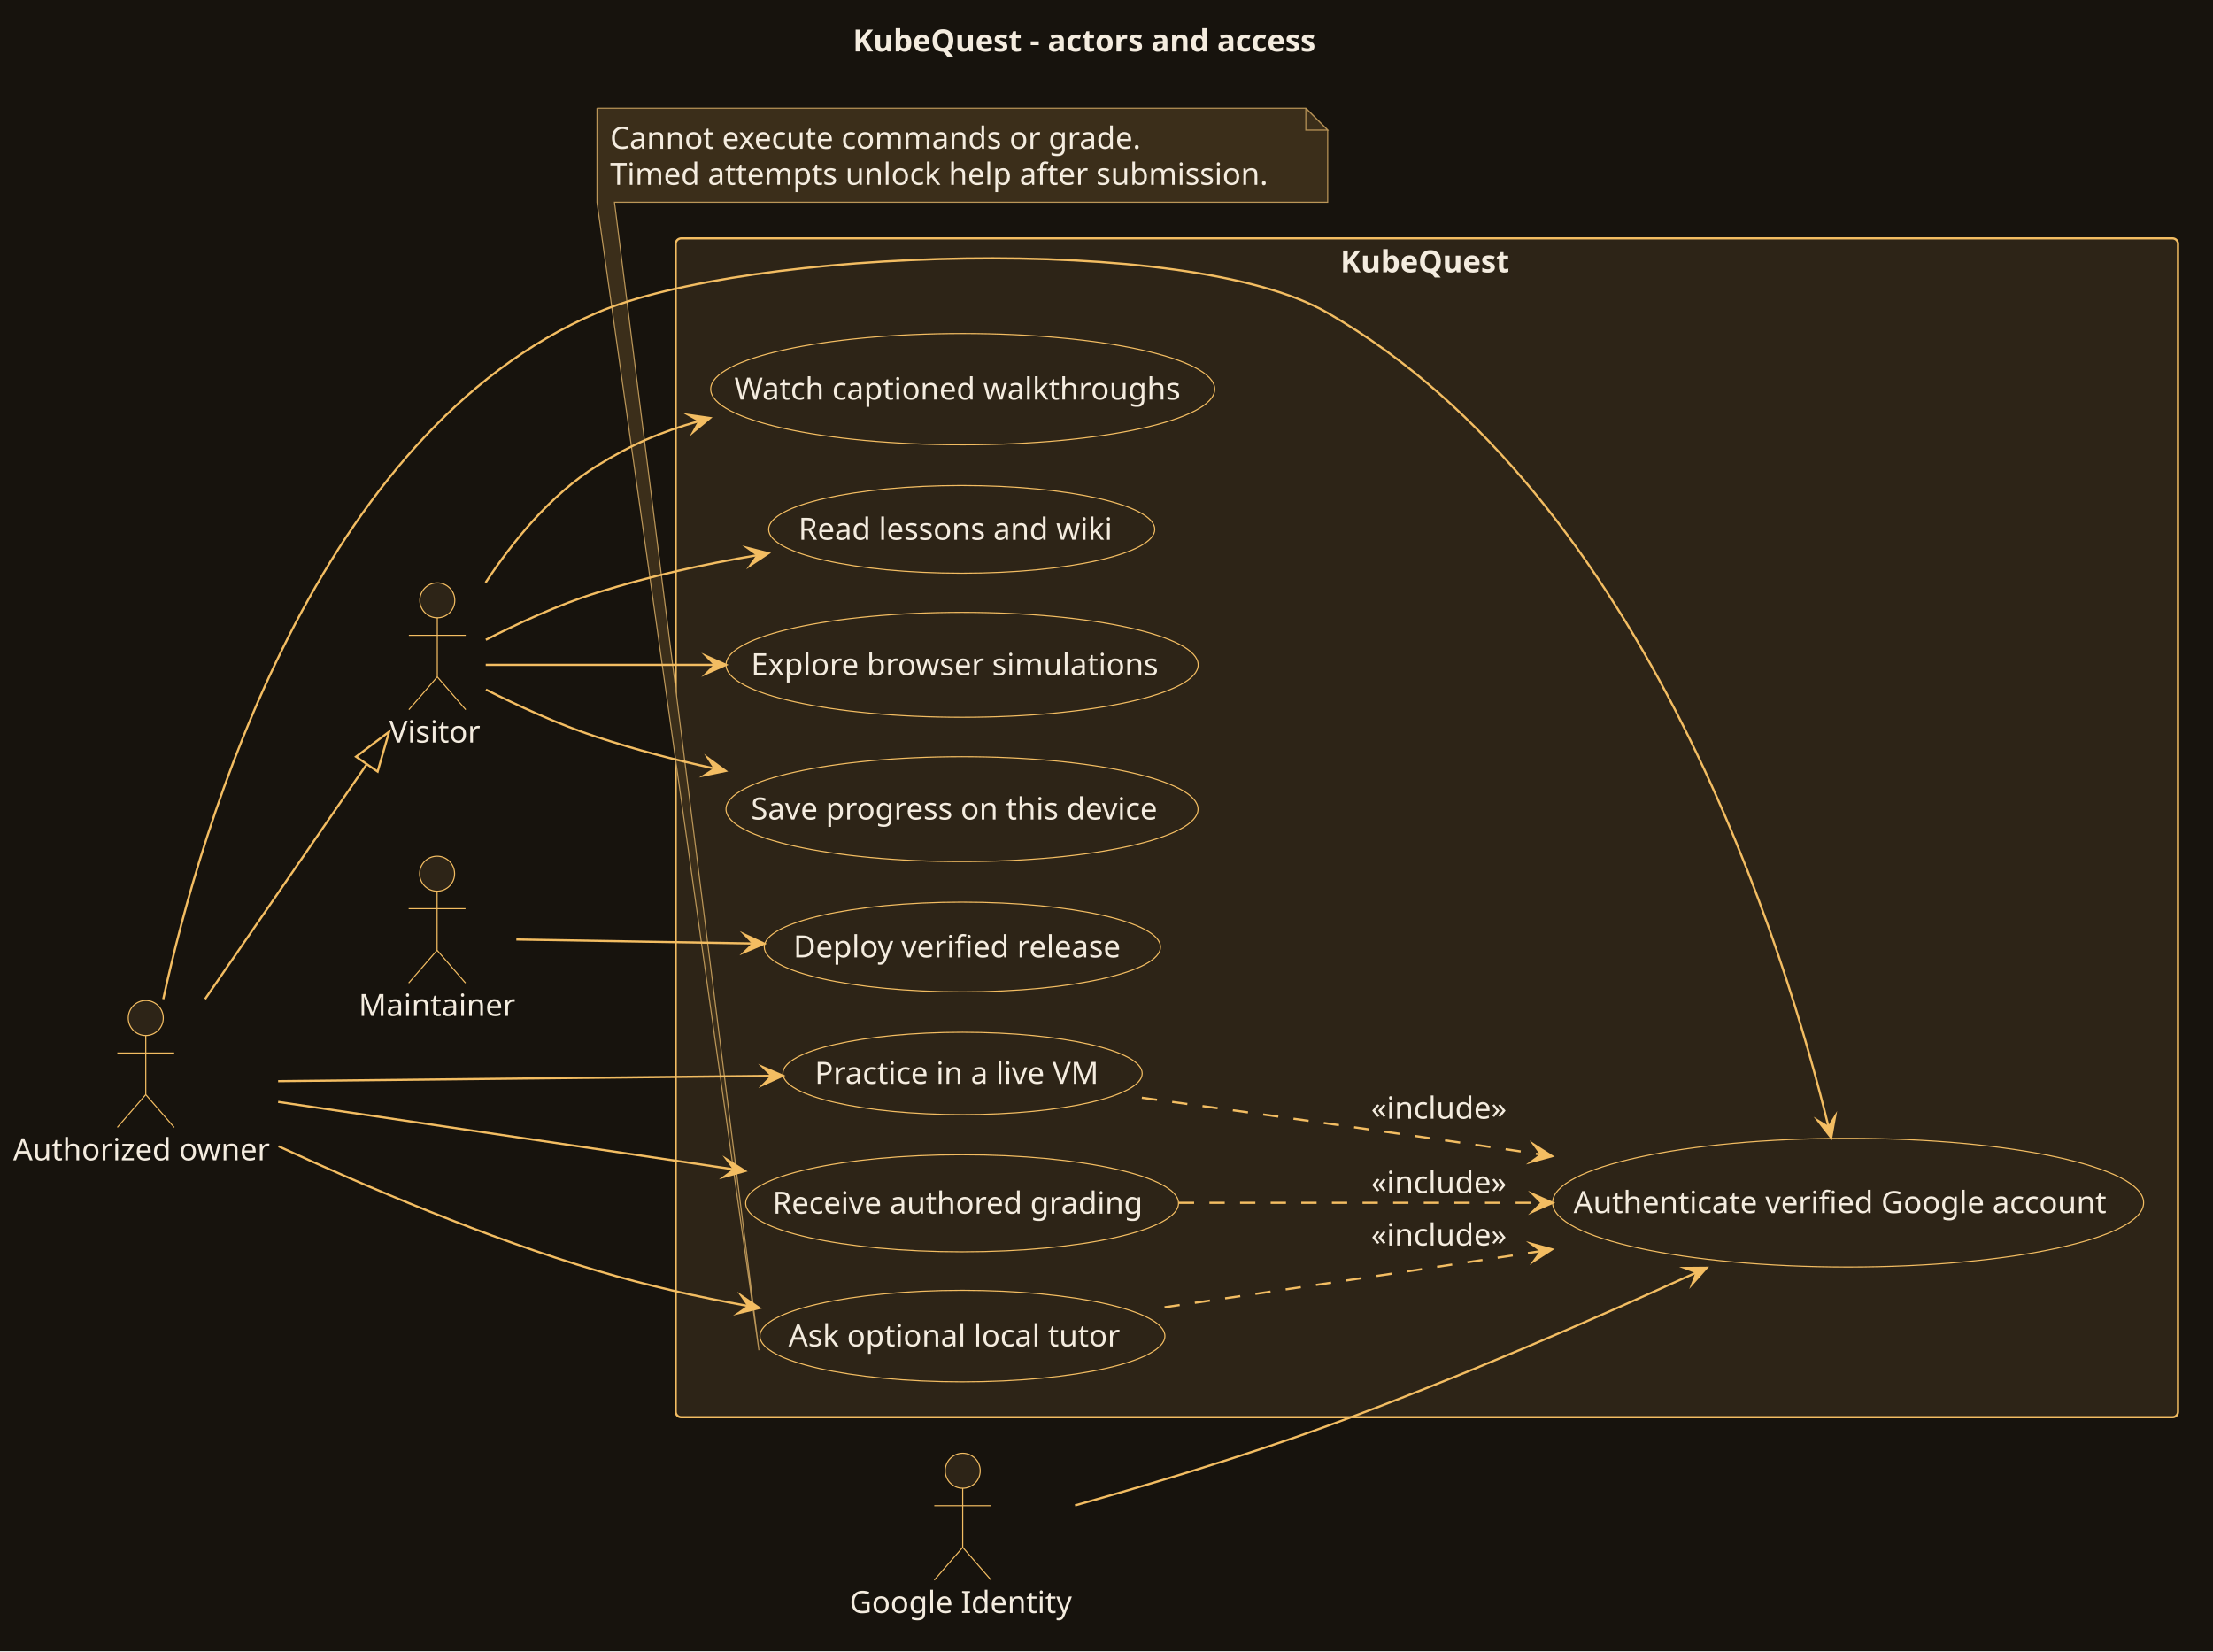
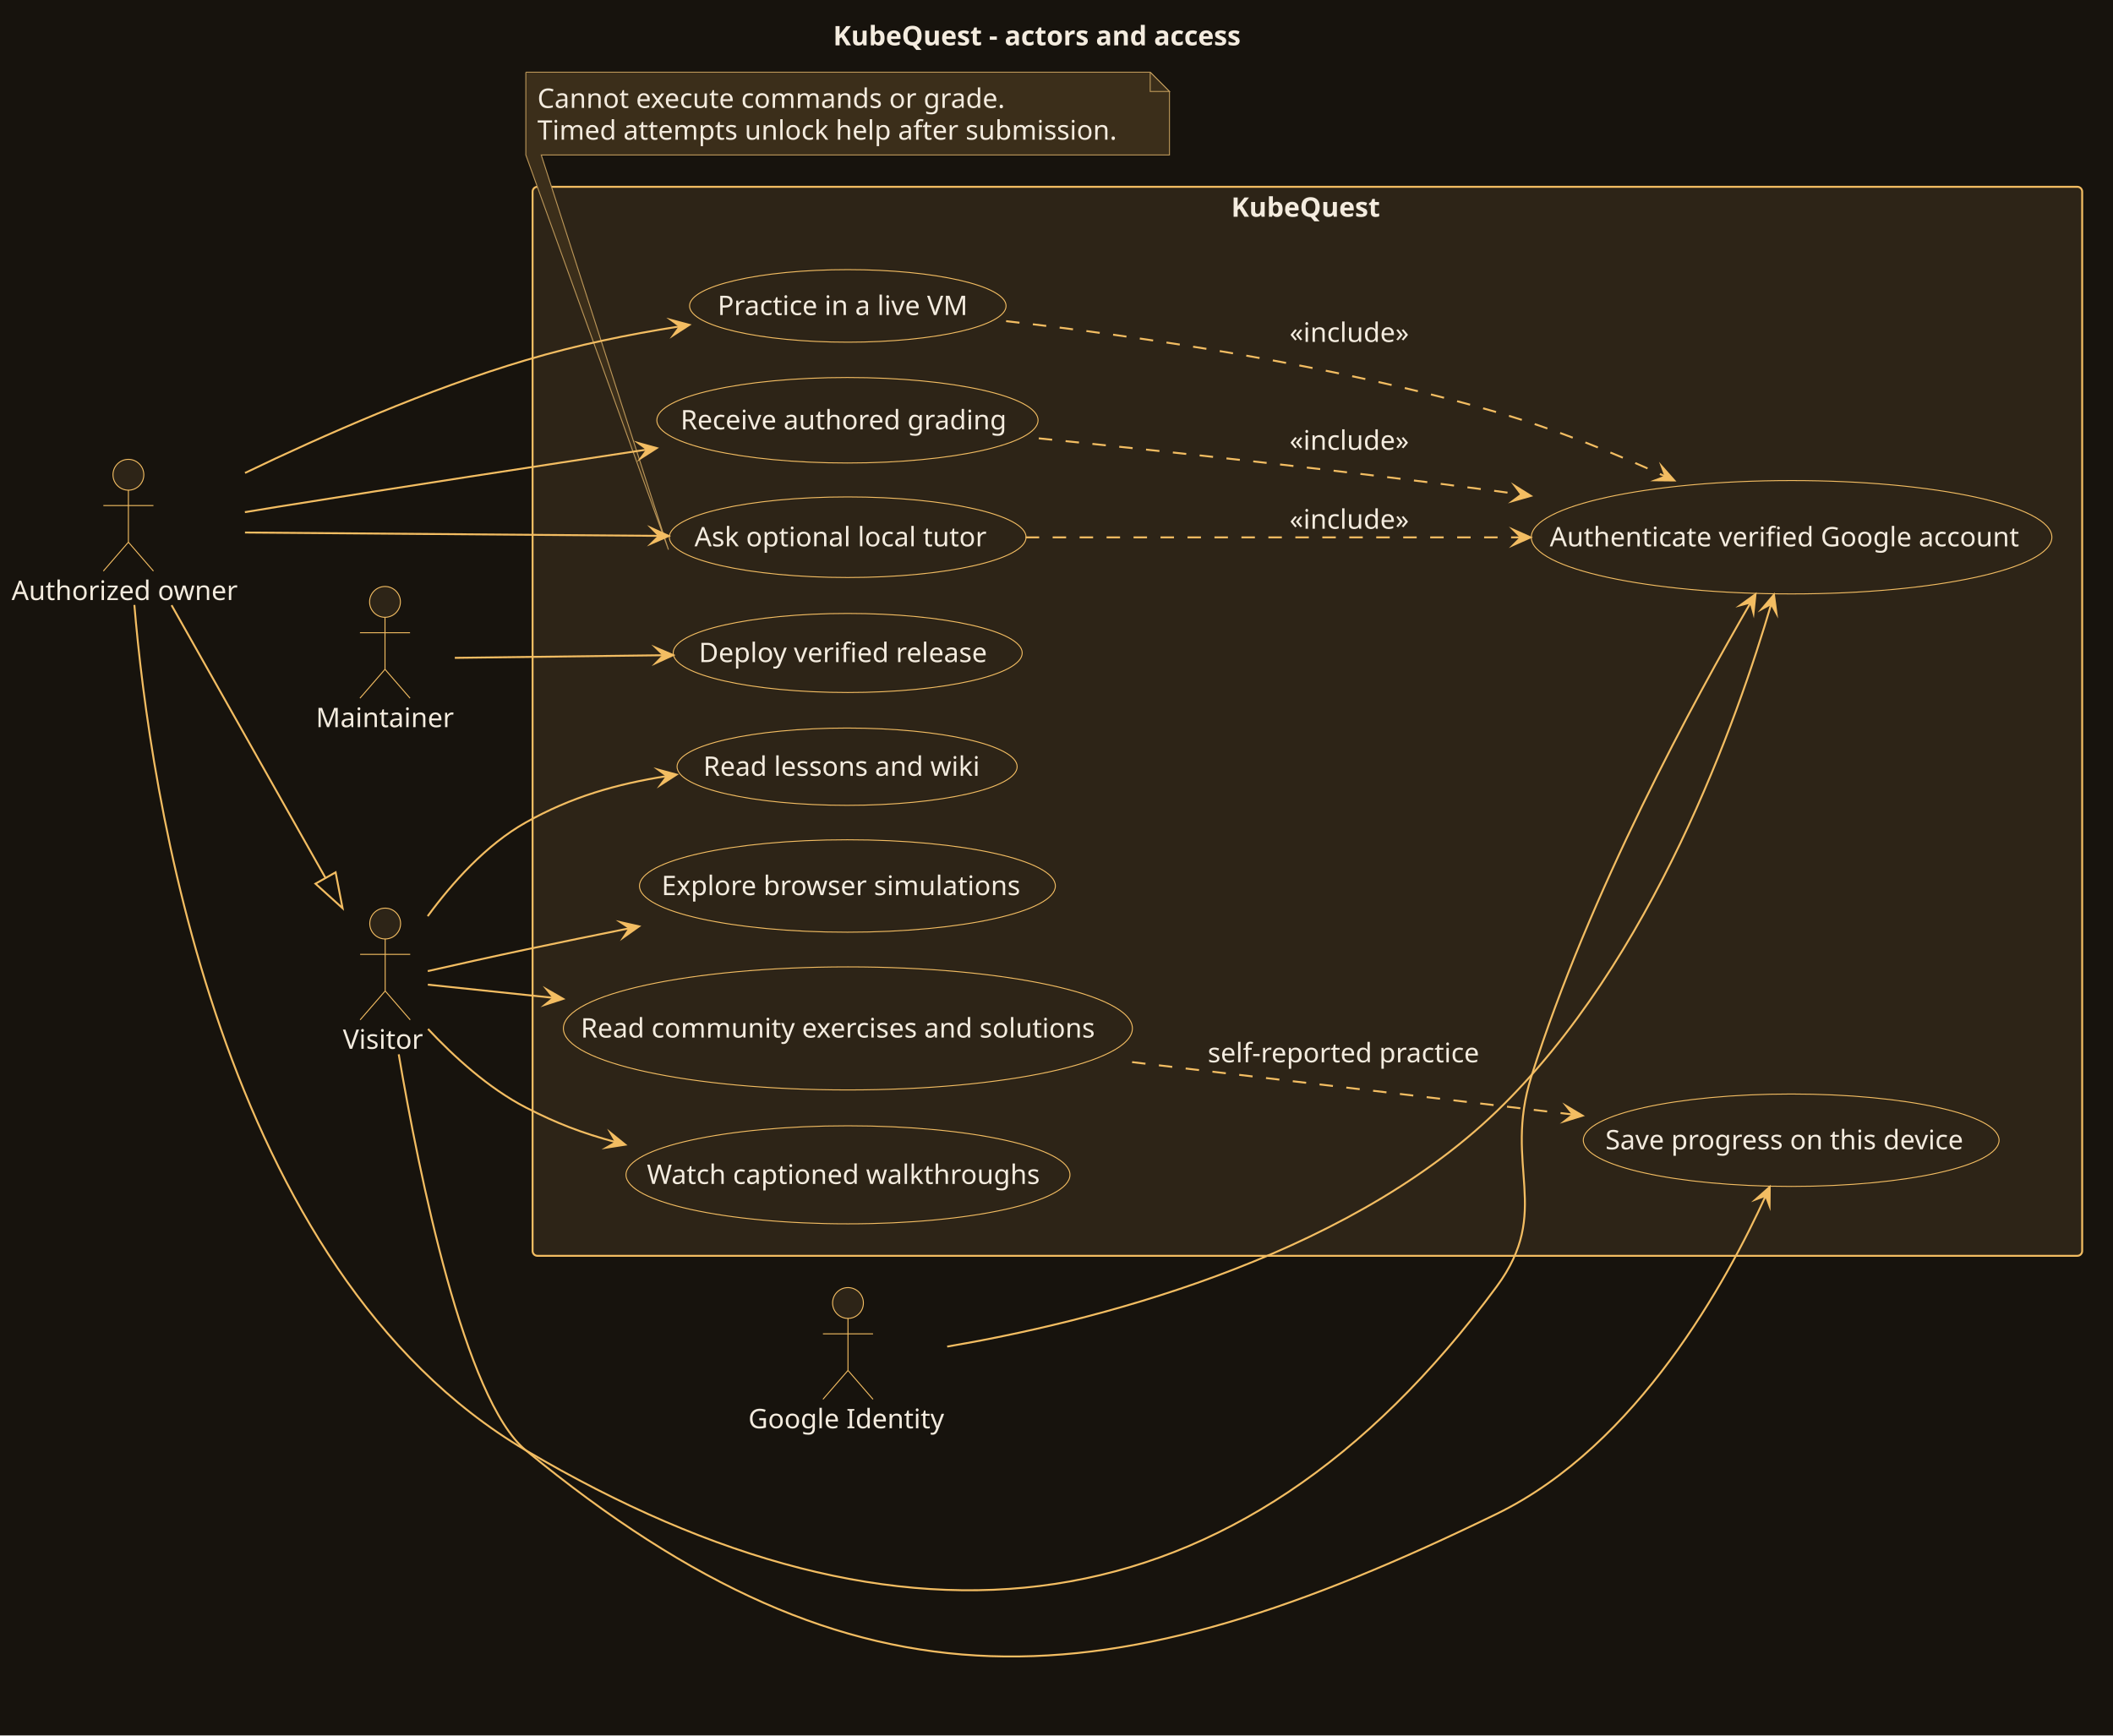
- <svg xmlns="http://www.w3.org/2000/svg" version="1.1" data-diagram-type="DESCRIPTION" style="width:1012px;height:755px;background:#17130D;" width="1012px" height="755px" viewBox="0 0 1012 755" zoomAndPan="magnify" preserveAspectRatio="none" contentStyleType="text/css">
+ <svg xmlns="http://www.w3.org/2000/svg" version="1.1" data-diagram-type="DESCRIPTION" style="width:1097px;height:901px;background:#17130D;" width="1097px" height="901px" viewBox="0 0 1097 901" zoomAndPan="magnify" preserveAspectRatio="none" contentStyleType="text/css">
  <defs />
  <g font-family="sans-serif" lengthAdjust="spacing">
-     <rect x="0" y="0" width="1012" height="755" fill="#17130D" style="stroke:none;" />
+     <rect x="0" y="0" width="1097" height="901" fill="#17130D" style="stroke:none;" />
    <g class="title" data-source-line="70">
-       <text x="390.011" y="23.535" fill="#F4ECDF" font-size="14" textLength="224.978" font-weight="700">KubeQuest - actors and access</text>
+       <text x="432.511" y="23.535" fill="#F4ECDF" font-size="14" textLength="224.978" font-weight="700">KubeQuest - actors and access</text>
    </g>
    <g class="cluster" data-qualified-name="KubeQuest" id="ent0006" data-source-line="77">
-       <rect x="309" y="108.988" width="687" height="539" fill="#2D2417" style="stroke:#F3BD62;stroke-width:1;" rx="2.5" ry="2.5" />
-       <text x="612.934" y="124.523" fill="#F4ECDF" font-size="14" textLength="79.133" font-weight="700">KubeQuest</text>
+       <rect x="276.5" y="96.988" width="804.5" height="555" fill="#2D2417" style="stroke:#F3BD62;stroke-width:1;" rx="2.5" ry="2.5" />
+       <text x="639.184" y="112.523" fill="#F4ECDF" font-size="14" textLength="79.133" font-weight="700">KubeQuest</text>
    </g>
    <g class="entity" data-qualified-name="Visitor" id="ent0001" data-source-line="72">
-       <ellipse cx="199.974" cy="274.488" rx="8" ry="8" fill="#2D2417" style="stroke:#F3BD62;stroke-width:0.5;" />
-       <path d="M199.974,282.488 L199.974,309.488 M186.974,290.488 L212.974,290.488 M199.974,309.488 L186.974,324.488 M199.974,309.488 L212.974,324.488" style="stroke:#F3BD62;stroke-width:0.5;" fill="none" />
-       <text x="178" y="339.523" fill="#F4ECDF" font-size="14" textLength="43.948">Visitor</text>
+       <ellipse cx="199.974" cy="479.488" rx="8" ry="8" fill="#2D2417" style="stroke:#F3BD62;stroke-width:0.5;" />
+       <path d="M199.974,487.488 L199.974,514.488 M186.974,495.488 L212.974,495.488 M199.974,514.488 L186.974,529.488 M199.974,514.488 L212.974,529.488" style="stroke:#F3BD62;stroke-width:0.5;" fill="none" />
+       <text x="178" y="544.523" fill="#F4ECDF" font-size="14" textLength="43.948">Visitor</text>
    </g>
    <g class="entity" data-qualified-name="Owner" id="ent0002" data-source-line="73">
-       <ellipse cx="66.659" cy="465.488" rx="8" ry="8" fill="#2D2417" style="stroke:#F3BD62;stroke-width:0.5;" />
-       <path d="M66.659,473.488 L66.659,500.488 M53.659,481.488 L79.659,481.488 M66.659,500.488 L53.659,515.488 M66.659,500.488 L79.659,515.488" style="stroke:#F3BD62;stroke-width:0.5;" fill="none" />
-       <text x="6" y="530.523" fill="#F4ECDF" font-size="14" textLength="121.317">Authorized owner</text>
+       <ellipse cx="66.659" cy="246.488" rx="8" ry="8" fill="#2D2417" style="stroke:#F3BD62;stroke-width:0.5;" />
+       <path d="M66.659,254.488 L66.659,281.488 M53.659,262.488 L79.659,262.488 M66.659,281.488 L53.659,296.488 M66.659,281.488 L79.659,296.488" style="stroke:#F3BD62;stroke-width:0.5;" fill="none" />
+       <text x="6" y="311.523" fill="#F4ECDF" font-size="14" textLength="121.317">Authorized owner</text>
    </g>
    <g class="entity" data-qualified-name="Maintainer" id="ent0003" data-source-line="74">
-       <ellipse cx="199.878" cy="399.488" rx="8" ry="8" fill="#2D2417" style="stroke:#F3BD62;stroke-width:0.5;" />
-       <path d="M199.878,407.488 L199.878,434.488 M186.878,415.488 L212.878,415.488 M199.878,434.488 L186.878,449.488 M199.878,434.488 L212.878,449.488" style="stroke:#F3BD62;stroke-width:0.5;" fill="none" />
-       <text x="164" y="464.523" fill="#F4ECDF" font-size="14" textLength="71.757">Maintainer</text>
+       <ellipse cx="199.878" cy="312.488" rx="8" ry="8" fill="#2D2417" style="stroke:#F3BD62;stroke-width:0.5;" />
+       <path d="M199.878,320.488 L199.878,347.488 M186.878,328.488 L212.878,328.488 M199.878,347.488 L186.878,362.488 M199.878,347.488 L212.878,362.488" style="stroke:#F3BD62;stroke-width:0.5;" fill="none" />
+       <text x="164" y="377.523" fill="#F4ECDF" font-size="14" textLength="71.757">Maintainer</text>
    </g>
    <g class="entity" data-qualified-name="Google" id="ent0004" data-source-line="75">
-       <ellipse cx="440.245" cy="672.488" rx="8" ry="8" fill="#2D2417" style="stroke:#F3BD62;stroke-width:0.5;" />
-       <path d="M440.245,680.488 L440.245,707.488 M427.245,688.488 L453.245,688.488 M440.245,707.488 L427.245,722.488 M440.245,707.488 L453.245,722.488" style="stroke:#F3BD62;stroke-width:0.5;" fill="none" />
-       <text x="388.5" y="737.523" fill="#F4ECDF" font-size="14" textLength="103.489">Google Identity</text>
+       <ellipse cx="440.245" cy="676.488" rx="8" ry="8" fill="#2D2417" style="stroke:#F3BD62;stroke-width:0.5;" />
+       <path d="M440.245,684.488 L440.245,711.488 M427.245,692.488 L453.245,692.488 M440.245,711.488 L427.245,726.488 M440.245,711.488 L453.245,726.488" style="stroke:#F3BD62;stroke-width:0.5;" fill="none" />
+       <text x="388.5" y="741.523" fill="#F4ECDF" font-size="14" textLength="103.489">Google Identity</text>
    </g>
-     <g class="entity" data-qualified-name="GMN29" id="ent0030" data-source-line="102">
-       <path d="M273,49.488 L273,92.465 A0,0 0 0 0 273,92.465 L273,92.465 L347.037,617.39 L281,92.465 L607.147,92.465 A0,0 0 0 0 607.147,92.465 L607.147,59.488 L597.147,49.488 L273,49.488 A0,0 0 0 0 273,49.488" style="stroke:#BB9658;stroke-width:0.5;" fill="#3B2E1A" />
-       <path d="M597.147,49.488 L597.147,59.488 L607.147,59.488 L597.147,49.488" style="stroke:#BB9658;stroke-width:0.5;" fill="#3B2E1A" />
-       <text x="279" y="68.023" fill="#F4ECDF" font-size="14" textLength="251.269">Cannot execute commands or grade.</text>
-       <text x="279" y="84.512" fill="#F4ECDF" font-size="14" textLength="313.147">Timed attempts unlock help after submission.</text>
+     <g class="entity" data-qualified-name="GMN32" id="ent0033" data-source-line="105">
+       <path d="M273,37.488 L273,80.465 A0,0 0 0 0 273,80.465 L273,80.465 L347.037,285.39 L281,80.465 L607.147,80.465 A0,0 0 0 0 607.147,80.465 L607.147,47.488 L597.147,37.488 L273,37.488 A0,0 0 0 0 273,37.488" style="stroke:#BB9658;stroke-width:0.5;" fill="#3B2E1A" />
+       <path d="M597.147,37.488 L597.147,47.488 L607.147,47.488 L597.147,37.488" style="stroke:#BB9658;stroke-width:0.5;" fill="#3B2E1A" />
+       <text x="279" y="56.023" fill="#F4ECDF" font-size="14" textLength="251.269">Cannot execute commands or grade.</text>
+       <text x="279" y="72.512" fill="#F4ECDF" font-size="14" textLength="313.147">Timed attempts unlock help after submission.</text>
    </g>
    <g class="entity" data-qualified-name="KubeQuest.Read" id="ent0007" data-source-line="78">
-       <ellipse cx="439.785" cy="242.045" rx="88.285" ry="20.057" fill="#2D2417" style="stroke:#F3BD62;stroke-width:0.5;" />
-       <text x="365.123" y="246.789" fill="#F4ECDF" font-size="14" textLength="149.324">Read lessons and wiki</text>
+       <ellipse cx="439.785" cy="398.045" rx="88.285" ry="20.057" fill="#2D2417" style="stroke:#F3BD62;stroke-width:0.5;" />
+       <text x="365.123" y="402.789" fill="#F4ECDF" font-size="14" textLength="149.324">Read lessons and wiki</text>
    </g>
    <g class="entity" data-qualified-name="KubeQuest.Sim" id="ent0008" data-source-line="79">
-       <ellipse cx="439.954" cy="303.979" rx="107.954" ry="23.991" fill="#2D2417" style="stroke:#F3BD62;stroke-width:0.5;" />
-       <text x="343.434" y="308.723" fill="#F4ECDF" font-size="14" textLength="193.04">Explore browser simulations</text>
+       <ellipse cx="439.954" cy="459.979" rx="107.954" ry="23.991" fill="#2D2417" style="stroke:#F3BD62;stroke-width:0.5;" />
+       <text x="343.434" y="464.723" fill="#F4ECDF" font-size="14" textLength="193.04">Explore browser simulations</text>
    </g>
    <g class="entity" data-qualified-name="KubeQuest.Local" id="ent0009" data-source-line="80">
-       <ellipse cx="439.925" cy="369.973" rx="107.925" ry="23.985" fill="#2D2417" style="stroke:#F3BD62;stroke-width:0.5;" />
-       <text x="343.436" y="374.717" fill="#F4ECDF" font-size="14" textLength="192.979">Save progress on this device</text>
+       <ellipse cx="929.925" cy="591.973" rx="107.925" ry="23.985" fill="#2D2417" style="stroke:#F3BD62;stroke-width:0.5;" />
+       <text x="833.436" y="596.717" fill="#F4ECDF" font-size="14" textLength="192.979">Save progress on this device</text>
    </g>
-     <g class="entity" data-qualified-name="KubeQuest.Video" id="ent0010" data-source-line="81">
-       <ellipse cx="440.245" cy="177.937" rx="115.245" ry="25.449" fill="#2D2417" style="stroke:#F3BD62;stroke-width:0.5;" />
-       <text x="335.843" y="182.681" fill="#F4ECDF" font-size="14" textLength="208.804">Watch captioned walkthroughs</text>
+     <g class="entity" data-qualified-name="KubeQuest.Exercises" id="ent0010" data-source-line="81">
+       <ellipse cx="440.203" cy="533.929" rx="147.703" ry="31.941" fill="#2D2417" style="stroke:#F3BD62;stroke-width:0.5;" />
+       <text x="301.495" y="538.673" fill="#F4ECDF" font-size="14" textLength="277.416">Read community exercises and solutions</text>
    </g>
-     <g class="entity" data-qualified-name="KubeQuest.Auth" id="ent0011" data-source-line="82">
-       <ellipse cx="845.133" cy="549.915" rx="135.133" ry="29.427" fill="#2D2417" style="stroke:#F3BD62;stroke-width:0.5;" />
-       <text x="719.594" y="554.659" fill="#F4ECDF" font-size="14" textLength="251.077">Authenticate verified Google account</text>
+     <g class="entity" data-qualified-name="KubeQuest.Video" id="ent0011" data-source-line="82">
+       <ellipse cx="440.245" cy="609.937" rx="115.245" ry="25.449" fill="#2D2417" style="stroke:#F3BD62;stroke-width:0.5;" />
+       <text x="335.843" y="614.681" fill="#F4ECDF" font-size="14" textLength="208.804">Watch captioned walkthroughs</text>
    </g>
-     <g class="entity" data-qualified-name="KubeQuest.Lab" id="ent0012" data-source-line="83">
-       <ellipse cx="440.159" cy="490.82" rx="82.159" ry="18.832" fill="#2D2417" style="stroke:#F3BD62;stroke-width:0.5;" />
-       <text x="372.579" y="495.564" fill="#F4ECDF" font-size="14" textLength="135.16">Practice in a live VM</text>
+     <g class="entity" data-qualified-name="KubeQuest.Auth" id="ent0012" data-source-line="83">
+       <ellipse cx="930.133" cy="278.915" rx="135.133" ry="29.427" fill="#2D2417" style="stroke:#F3BD62;stroke-width:0.5;" />
+       <text x="804.594" y="283.659" fill="#F4ECDF" font-size="14" textLength="251.077">Authenticate verified Google account</text>
    </g>
-     <g class="entity" data-qualified-name="KubeQuest.Grade" id="ent0013" data-source-line="84">
-       <ellipse cx="439.966" cy="550.182" rx="98.966" ry="22.193" fill="#2D2417" style="stroke:#F3BD62;stroke-width:0.5;" />
-       <text x="353.304" y="554.926" fill="#F4ECDF" font-size="14" textLength="173.325">Receive authored grading</text>
+     <g class="entity" data-qualified-name="KubeQuest.Lab" id="ent0013" data-source-line="84">
+       <ellipse cx="440.159" cy="158.82" rx="82.159" ry="18.832" fill="#2D2417" style="stroke:#F3BD62;stroke-width:0.5;" />
+       <text x="372.579" y="163.564" fill="#F4ECDF" font-size="14" textLength="135.16">Practice in a live VM</text>
    </g>
-     <g class="entity" data-qualified-name="KubeQuest.Tutor" id="ent0014" data-source-line="85">
-       <ellipse cx="440.101" cy="610.909" rx="92.601" ry="20.92" fill="#2D2417" style="stroke:#F3BD62;stroke-width:0.5;" />
-       <text x="360.545" y="615.653" fill="#F4ECDF" font-size="14" textLength="159.113">Ask optional local tutor</text>
+     <g class="entity" data-qualified-name="KubeQuest.Grade" id="ent0014" data-source-line="85">
+       <ellipse cx="439.966" cy="218.182" rx="98.966" ry="22.193" fill="#2D2417" style="stroke:#F3BD62;stroke-width:0.5;" />
+       <text x="353.304" y="222.926" fill="#F4ECDF" font-size="14" textLength="173.325">Receive authored grading</text>
    </g>
-     <g class="entity" data-qualified-name="KubeQuest.Deploy" id="ent0015" data-source-line="86">
-       <ellipse cx="440.099" cy="433.008" rx="90.599" ry="20.52" fill="#2D2417" style="stroke:#F3BD62;stroke-width:0.5;" />
-       <text x="362.805" y="437.752" fill="#F4ECDF" font-size="14" textLength="154.588">Deploy verified release</text>
+     <g class="entity" data-qualified-name="KubeQuest.Tutor" id="ent0015" data-source-line="86">
+       <ellipse cx="440.101" cy="278.909" rx="92.601" ry="20.92" fill="#2D2417" style="stroke:#F3BD62;stroke-width:0.5;" />
+       <text x="360.545" y="283.653" fill="#F4ECDF" font-size="14" textLength="159.113">Ask optional local tutor</text>
+     </g>
+     <g class="entity" data-qualified-name="KubeQuest.Deploy" id="ent0016" data-source-line="87">
+       <ellipse cx="440.099" cy="339.008" rx="90.599" ry="20.52" fill="#2D2417" style="stroke:#F3BD62;stroke-width:0.5;" />
+       <text x="362.805" y="343.752" fill="#F4ECDF" font-size="14" textLength="154.588">Deploy verified release</text>
    </g>
    <g class="link" data-entity-1="ent0002" data-entity-2="ent0001" id="lnk5" data-link-type="extension">
-       <polygon points="177.946,334.568,162.797,345.992,172.681,352.797,177.946,334.568" fill="none" style="stroke:#F3BD62;stroke-width:1;stroke-linejoin:miter;stroke-miterlimit:10;" />
-       <path d="M93.795,456.796 C118.529,420.87 144.876,382.602 167.739,349.394" style="stroke:#F3BD62;stroke-width:1;" fill="none" />
+       <polygon points="177.857,471.525,174.235,452.9,163.784,458.798,177.857,471.525" fill="none" style="stroke:#F3BD62;stroke-width:1;stroke-linejoin:miter;stroke-miterlimit:10;" />
+       <path d="M89.067,314.203 C113.622,357.711 144.632,412.656 169.01,455.849" style="stroke:#F3BD62;stroke-width:1;" fill="none" />
    </g>
-     <g class="link" data-entity-1="ent0001" data-entity-2="ent0007" id="lnk16" data-link-type="dependency">
-       <polygon points="351.413,252.97,341.869,250.54,346.484,253.811,343.213,258.426,351.413,252.97" fill="#F3BD62" style="stroke:#F3BD62;stroke-width:1;stroke-linejoin:miter;stroke-miterlimit:10;" />
-       <path d="M222.169,292.533 C236.22,285.374 255.274,276.498 273,270.988 C298.004,263.216 320.886,258.174 346.484,253.811" style="stroke:#F3BD62;stroke-width:1;" fill="none" />
+     <g class="link" data-entity-1="ent0001" data-entity-2="ent0007" id="lnk17" data-link-type="dependency">
+       <polygon points="351.232,402.153,341.722,399.59,346.291,402.925,342.957,407.494,351.232,402.153" fill="#F3BD62" style="stroke:#F3BD62;stroke-width:1;stroke-linejoin:miter;stroke-miterlimit:10;" />
+       <path d="M222.044,475.655 C234.701,458.404 252.351,438.582 273,426.988 C296.597,413.74 319.874,407.051 346.291,402.925" style="stroke:#F3BD62;stroke-width:1;" fill="none" />
    </g>
-     <g class="link" data-entity-1="ent0001" data-entity-2="ent0008" id="lnk17" data-link-type="dependency">
-       <polygon points="331.976,303.988,322.976,299.988,326.976,303.988,322.976,307.988,331.976,303.988" fill="#F3BD62" style="stroke:#F3BD62;stroke-width:1;stroke-linejoin:miter;stroke-miterlimit:10;" />
-       <path d="M222.121,303.988 C247.092,303.988 285.514,303.988 326.976,303.988" style="stroke:#F3BD62;stroke-width:1;" fill="none" />
+     <g class="link" data-entity-1="ent0001" data-entity-2="ent0008" id="lnk18" data-link-type="dependency">
+       <polygon points="331.772,480.938,322.161,478.787,326.87,481.922,323.735,486.631,331.772,480.938" fill="#F3BD62" style="stroke:#F3BD62;stroke-width:1;stroke-linejoin:miter;stroke-miterlimit:10;" />
+       <path d="M222.081,504.173 C236.42,500.93 255.833,496.602 273,492.988 C291.977,488.994 307.301,485.85 326.87,481.922" style="stroke:#F3BD62;stroke-width:1;" fill="none" />
    </g>
-     <g class="link" data-entity-1="ent0001" data-entity-2="ent0009" id="lnk18" data-link-type="dependency">
-       <polygon points="331.787,352.498,323.843,346.677,326.901,351.436,322.142,354.494,331.787,352.498" fill="#F3BD62" style="stroke:#F3BD62;stroke-width:1;stroke-linejoin:miter;stroke-miterlimit:10;" />
-       <path d="M222.213,315.305 C236.282,322.408 255.339,331.272 273,336.988 C291.73,343.05 307.141,347.136 326.901,351.436" style="stroke:#F3BD62;stroke-width:1;" fill="none" />
+     <g class="link" data-entity-1="ent0001" data-entity-2="ent0009" id="lnk19" data-link-type="dependency">
+       <polygon points="918.789,616.239,911.417,622.77,916.716,620.789,918.697,626.087,918.789,616.239" fill="#F3BD62" style="stroke:#F3BD62;stroke-width:1;stroke-linejoin:miter;stroke-miterlimit:10;" />
+       <path d="M207.008,547.388 C217.521,609.277 241.201,726.814 273,752.988 C446.319,895.647 575.171,884.255 777,785.988 C850.477,750.214 896.851,664.38 916.716,620.789" style="stroke:#F3BD62;stroke-width:1;" fill="none" />
    </g>
-     <g class="link" data-entity-1="ent0001" data-entity-2="ent0010" id="lnk19" data-link-type="dependency">
-       <polygon points="324.673,191.133,314.925,189.728,319.861,192.491,317.098,197.427,324.673,191.133" fill="#F3BD62" style="stroke:#F3BD62;stroke-width:1;stroke-linejoin:miter;stroke-miterlimit:10;" />
-       <path d="M222.051,266.39 C234.491,247.555 251.935,226.037 273,212.988 C288.649,203.294 301.739,197.605 319.861,192.491" style="stroke:#F3BD62;stroke-width:1;" fill="none" />
+     <g class="link" data-entity-1="ent0001" data-entity-2="ent0011" id="lnk20" data-link-type="dependency">
+       <polygon points="324.596,594.302,316.95,588.095,319.769,592.999,314.865,595.819,324.596,594.302" fill="#F3BD62" style="stroke:#F3BD62;stroke-width:1;stroke-linejoin:miter;stroke-miterlimit:10;" />
+       <path d="M222.215,534.217 C235.415,548.306 253.546,564.987 273,574.988 C288.978,583.203 301.94,588.187 319.769,592.999" style="stroke:#F3BD62;stroke-width:1;" fill="none" />
    </g>
-     <g class="link" data-entity-1="ent0002" data-entity-2="ent0011" id="lnk20" data-link-type="dependency">
-       <polygon points="837.403,520.235,839.152,510.543,836.216,515.378,831.381,512.442,837.403,520.235" fill="#F3BD62" style="stroke:#F3BD62;stroke-width:1;stroke-linejoin:miter;stroke-miterlimit:10;" />
-       <path d="M74.656,456.85 C91.955,377.598 144.489,197.915 273,142.988 C341.25,113.818 542.653,105.997 607,142.988 C753.738,227.345 816.942,436.53 836.216,515.378" style="stroke:#F3BD62;stroke-width:1;" fill="none" />
+     <g class="link" data-entity-1="ent0001" data-entity-2="ent0010" id="lnk21" data-link-type="dependency">
+       <polygon points="292.372,518.586,283.839,513.668,287.4,518.064,283.004,521.624,292.372,518.586" fill="#F3BD62" style="stroke:#F3BD62;stroke-width:1;stroke-linejoin:miter;stroke-miterlimit:10;" />
+       <path d="M222.121,511.207 C239.129,512.993 259.723,515.157 287.4,518.064" style="stroke:#F3BD62;stroke-width:1;" fill="none" />
    </g>
-     <g class="link" data-entity-1="ent0004" data-entity-2="ent0011" id="lnk21" data-link-type="dependency">
-       <polygon points="780.418,579.697,770.569,579.784,775.867,581.768,773.882,587.065,780.418,579.697" fill="#F3BD62" style="stroke:#F3BD62;stroke-width:1;stroke-linejoin:miter;stroke-miterlimit:10;" />
-       <path d="M491.612,688.362 C524.748,679.045 568.824,665.902 607,651.988 C666.763,630.208 728.595,603.277 775.867,581.768" style="stroke:#F3BD62;stroke-width:1;" fill="none" />
+     <g class="link" data-entity-1="ent0010" data-entity-2="ent0009" id="lnk22" data-link-type="dependency">
+       <polygon points="821.616,579.225,813.151,574.191,816.651,578.635,812.207,582.135,821.616,579.225" fill="#F3BD62" style="stroke:#F3BD62;stroke-width:1;stroke-linejoin:miter;stroke-miterlimit:10;" />
+       <path d="M587.747,551.43 C662.973,560.37 747.981,570.474 816.651,578.635" style="stroke:#F3BD62;stroke-width:1;stroke-dasharray:7,7;" fill="none" />
+       <text x="627" y="551.523" fill="#F4ECDF" font-size="14" textLength="148.873">self-reported practice</text>
    </g>
-     <g class="link" data-entity-1="ent0002" data-entity-2="ent0012" id="lnk22" data-link-type="dependency">
-       <polygon points="357.986,491.861,348.943,487.958,352.986,491.914,349.029,495.957,357.986,491.861" fill="#F3BD62" style="stroke:#F3BD62;stroke-width:1;stroke-linejoin:miter;stroke-miterlimit:10;" />
-       <path d="M127.188,494.346 C189.745,493.672 283.422,492.663 352.986,491.914" style="stroke:#F3BD62;stroke-width:1;" fill="none" />
+     <g class="link" data-entity-1="ent0002" data-entity-2="ent0012" id="lnk23" data-link-type="dependency">
+       <polygon points="911.407,308.497,903.432,314.275,908.899,312.822,910.352,318.289,911.407,308.497" fill="#F3BD62" style="stroke:#F3BD62;stroke-width:1;stroke-linejoin:miter;stroke-miterlimit:10;" />
+       <path d="M69.759,314.061 C77.777,409.706 113.764,659.108 273,752.988 C468.686,868.358 642.178,850.816 777,667.988 C806.141,628.471 780.255,605.823 795,558.988 C825.182,463.12 879.998,362.654 908.899,312.822" style="stroke:#F3BD62;stroke-width:1;" fill="none" />
    </g>
-     <g class="link" data-entity-1="ent0002" data-entity-2="ent0013" id="lnk23" data-link-type="dependency">
-       <polygon points="340.692,535.434,332.375,530.159,335.746,534.702,331.203,538.073,340.692,535.434" fill="#F3BD62" style="stroke:#F3BD62;stroke-width:1;stroke-linejoin:miter;stroke-miterlimit:10;" />
-       <path d="M127.188,503.825 C184.72,512.343 267.856,524.651 335.746,534.702" style="stroke:#F3BD62;stroke-width:1;" fill="none" />
+     <g class="link" data-entity-1="ent0004" data-entity-2="ent0012" id="lnk24" data-link-type="dependency">
+       <polygon points="920.978,308.746,914.608,316.258,919.572,313.545,922.285,318.508,920.978,308.746" fill="#F3BD62" style="stroke:#F3BD62;stroke-width:1;stroke-linejoin:miter;stroke-miterlimit:10;" />
+       <path d="M491.75,699.117 C563.917,686.844 696.363,654.722 777,576.988 C858.326,498.59 902.409,372.1 919.572,313.545" style="stroke:#F3BD62;stroke-width:1;" fill="none" />
    </g>
-     <g class="link" data-entity-1="ent0002" data-entity-2="ent0014" id="lnk24" data-link-type="dependency">
-       <polygon points="347.269,598.086,339.128,592.544,342.349,597.193,337.699,600.415,347.269,598.086" fill="#F3BD62" style="stroke:#F3BD62;stroke-width:1;stroke-linejoin:miter;stroke-miterlimit:10;" />
-       <path d="M127.382,524.129 C167.716,542.731 222.562,566.07 273,580.988 C296.731,588.007 317.962,592.768 342.349,597.193" style="stroke:#F3BD62;stroke-width:1;" fill="none" />
+     <g class="link" data-entity-1="ent0002" data-entity-2="ent0013" id="lnk25" data-link-type="dependency">
+       <polygon points="357.895,168.659,348.381,166.112,352.956,169.439,349.629,174.014,357.895,168.659" fill="#F3BD62" style="stroke:#F3BD62;stroke-width:1;stroke-linejoin:miter;stroke-miterlimit:10;" />
+       <path d="M127.21,245.551 C167.472,226.182 222.3,202.002 273,186.988 C300.183,178.939 325.66,173.749 352.956,169.439" style="stroke:#F3BD62;stroke-width:1;" fill="none" />
    </g>
-     <g class="link" data-entity-1="ent0012" data-entity-2="ent0011" id="lnk25" data-link-type="dependency">
-       <polygon points="709.747,528.656,701.449,523.35,704.803,527.905,700.248,531.26,709.747,528.656" fill="#F3BD62" style="stroke:#F3BD62;stroke-width:1;stroke-linejoin:miter;stroke-miterlimit:10;" />
-       <path d="M522.159,501.927 C571.336,508.65 635.316,517.562 692,525.988 C697.814,526.853 698.807,526.995 704.803,527.905" style="stroke:#F3BD62;stroke-width:1;stroke-dasharray:7,7;" fill="none" />
-       <text x="627" y="511.523" fill="#F4ECDF" font-size="14" textLength="63.923">«include»</text>
+     <g class="link" data-entity-1="ent0002" data-entity-2="ent0014" id="lnk26" data-link-type="dependency">
+       <polygon points="340.945,232.638,331.449,230.026,336.001,233.384,332.643,237.937,340.945,232.638" fill="#F3BD62" style="stroke:#F3BD62;stroke-width:1;stroke-linejoin:miter;stroke-miterlimit:10;" />
+       <path d="M127.145,265.895 C133.175,264.901 139.208,263.917 145,262.988 C210.26,252.521 278.816,242.017 336.001,233.384" style="stroke:#F3BD62;stroke-width:1;" fill="none" />
    </g>
-     <g class="link" data-entity-1="ent0013" data-entity-2="ent0011" id="lnk26" data-link-type="dependency">
-       <polygon points="709.981,549.988,700.981,545.988,704.981,549.988,700.981,553.988,709.981,549.988" fill="#F3BD62" style="stroke:#F3BD62;stroke-width:1;stroke-linejoin:miter;stroke-miterlimit:10;" />
-       <path d="M539.07,549.988 C590.443,549.988 649.123,549.988 704.981,549.988" style="stroke:#F3BD62;stroke-width:1;stroke-dasharray:7,7;" fill="none" />
-       <text x="627" y="545.523" fill="#F4ECDF" font-size="14" textLength="63.923">«include»</text>
+     <g class="link" data-entity-1="ent0002" data-entity-2="ent0015" id="lnk27" data-link-type="dependency">
+       <polygon points="347.163,278.247,338.196,274.174,342.163,278.206,338.131,282.174,347.163,278.247" fill="#F3BD62" style="stroke:#F3BD62;stroke-width:1;stroke-linejoin:miter;stroke-miterlimit:10;" />
+       <path d="M127.188,276.47 C186.566,276.95 273.486,277.652 342.163,278.206" style="stroke:#F3BD62;stroke-width:1;" fill="none" />
    </g>
-     <g class="link" data-entity-1="ent0014" data-entity-2="ent0011" id="lnk27" data-link-type="dependency">
-       <polygon points="709.738,571.264,700.233,568.685,704.797,572.027,701.454,576.591,709.738,571.264" fill="#F3BD62" style="stroke:#F3BD62;stroke-width:1;stroke-linejoin:miter;stroke-miterlimit:10;" />
-       <path d="M532.535,597.725 C580.114,590.773 639.204,582.047 692,573.988 C697.81,573.101 698.803,572.953 704.797,572.027" style="stroke:#F3BD62;stroke-width:1;stroke-dasharray:7,7;" fill="none" />
-       <text x="627" y="569.523" fill="#F4ECDF" font-size="14" textLength="63.923">«include»</text>
+     <g class="link" data-entity-1="ent0013" data-entity-2="ent0012" id="lnk28" data-link-type="dependency">
+       <polygon points="869.215,249.45,862.687,242.075,864.666,247.375,859.367,249.354,869.215,249.45" fill="#F3BD62" style="stroke:#F3BD62;stroke-width:1;stroke-linejoin:miter;stroke-miterlimit:10;" />
+       <path d="M522.326,166.726 C591.143,174.59 691.867,189.215 777,213.988 C808.278,223.09 837.15,234.823 864.666,247.375" style="stroke:#F3BD62;stroke-width:1;stroke-dasharray:7,7;" fill="none" />
+       <text x="669.5" y="177.523" fill="#F4ECDF" font-size="14" textLength="63.923">«include»</text>
    </g>
-     <g class="link" data-entity-1="ent0003" data-entity-2="ent0015" id="lnk28" data-link-type="dependency">
-       <polygon points="349.481,431.484,340.549,427.333,344.481,431.4,340.415,435.332,349.481,431.484" fill="#F3BD62" style="stroke:#F3BD62;stroke-width:1;stroke-linejoin:miter;stroke-miterlimit:10;" />
-       <path d="M236.118,429.578 C265.922,430.079 305.011,430.736 344.481,431.4" style="stroke:#F3BD62;stroke-width:1;" fill="none" />
+     <g class="link" data-entity-1="ent0014" data-entity-2="ent0012" id="lnk29" data-link-type="dependency">
+       <polygon points="794.776,257.445,786.429,252.219,789.826,256.742,785.303,260.139,794.776,257.445" fill="#F3BD62" style="stroke:#F3BD62;stroke-width:1;stroke-linejoin:miter;stroke-miterlimit:10;" />
+       <path d="M539.287,227.584 C606.356,234.433 697.166,244.296 777,254.988 C782.825,255.768 783.822,255.888 789.826,256.742" style="stroke:#F3BD62;stroke-width:1;stroke-dasharray:7,7;" fill="none" />
+       <text x="669.5" y="233.523" fill="#F4ECDF" font-size="14" textLength="63.923">«include»</text>
+     </g>
+     <g class="link" data-entity-1="ent0015" data-entity-2="ent0012" id="lnk30" data-link-type="dependency">
+       <polygon points="794.607,278.988,785.607,274.988,789.607,278.988,785.607,282.988,794.607,278.988" fill="#F3BD62" style="stroke:#F3BD62;stroke-width:1;stroke-linejoin:miter;stroke-miterlimit:10;" />
+       <path d="M532.503,278.988 C606.328,278.988 706.242,278.988 789.607,278.988" style="stroke:#F3BD62;stroke-width:1;stroke-dasharray:7,7;" fill="none" />
+       <text x="669.5" y="274.523" fill="#F4ECDF" font-size="14" textLength="63.923">«include»</text>
+     </g>
+     <g class="link" data-entity-1="ent0003" data-entity-2="ent0016" id="lnk31" data-link-type="dependency">
+       <polygon points="349.481,340.117,340.431,336.23,344.481,340.18,340.532,344.23,349.481,340.117" fill="#F3BD62" style="stroke:#F3BD62;stroke-width:1;stroke-linejoin:miter;stroke-miterlimit:10;" />
+       <path d="M236.118,341.546 C265.922,341.17 305.011,340.677 344.481,340.18" style="stroke:#F3BD62;stroke-width:1;" fill="none" />
    </g>
  </g>
</svg>
